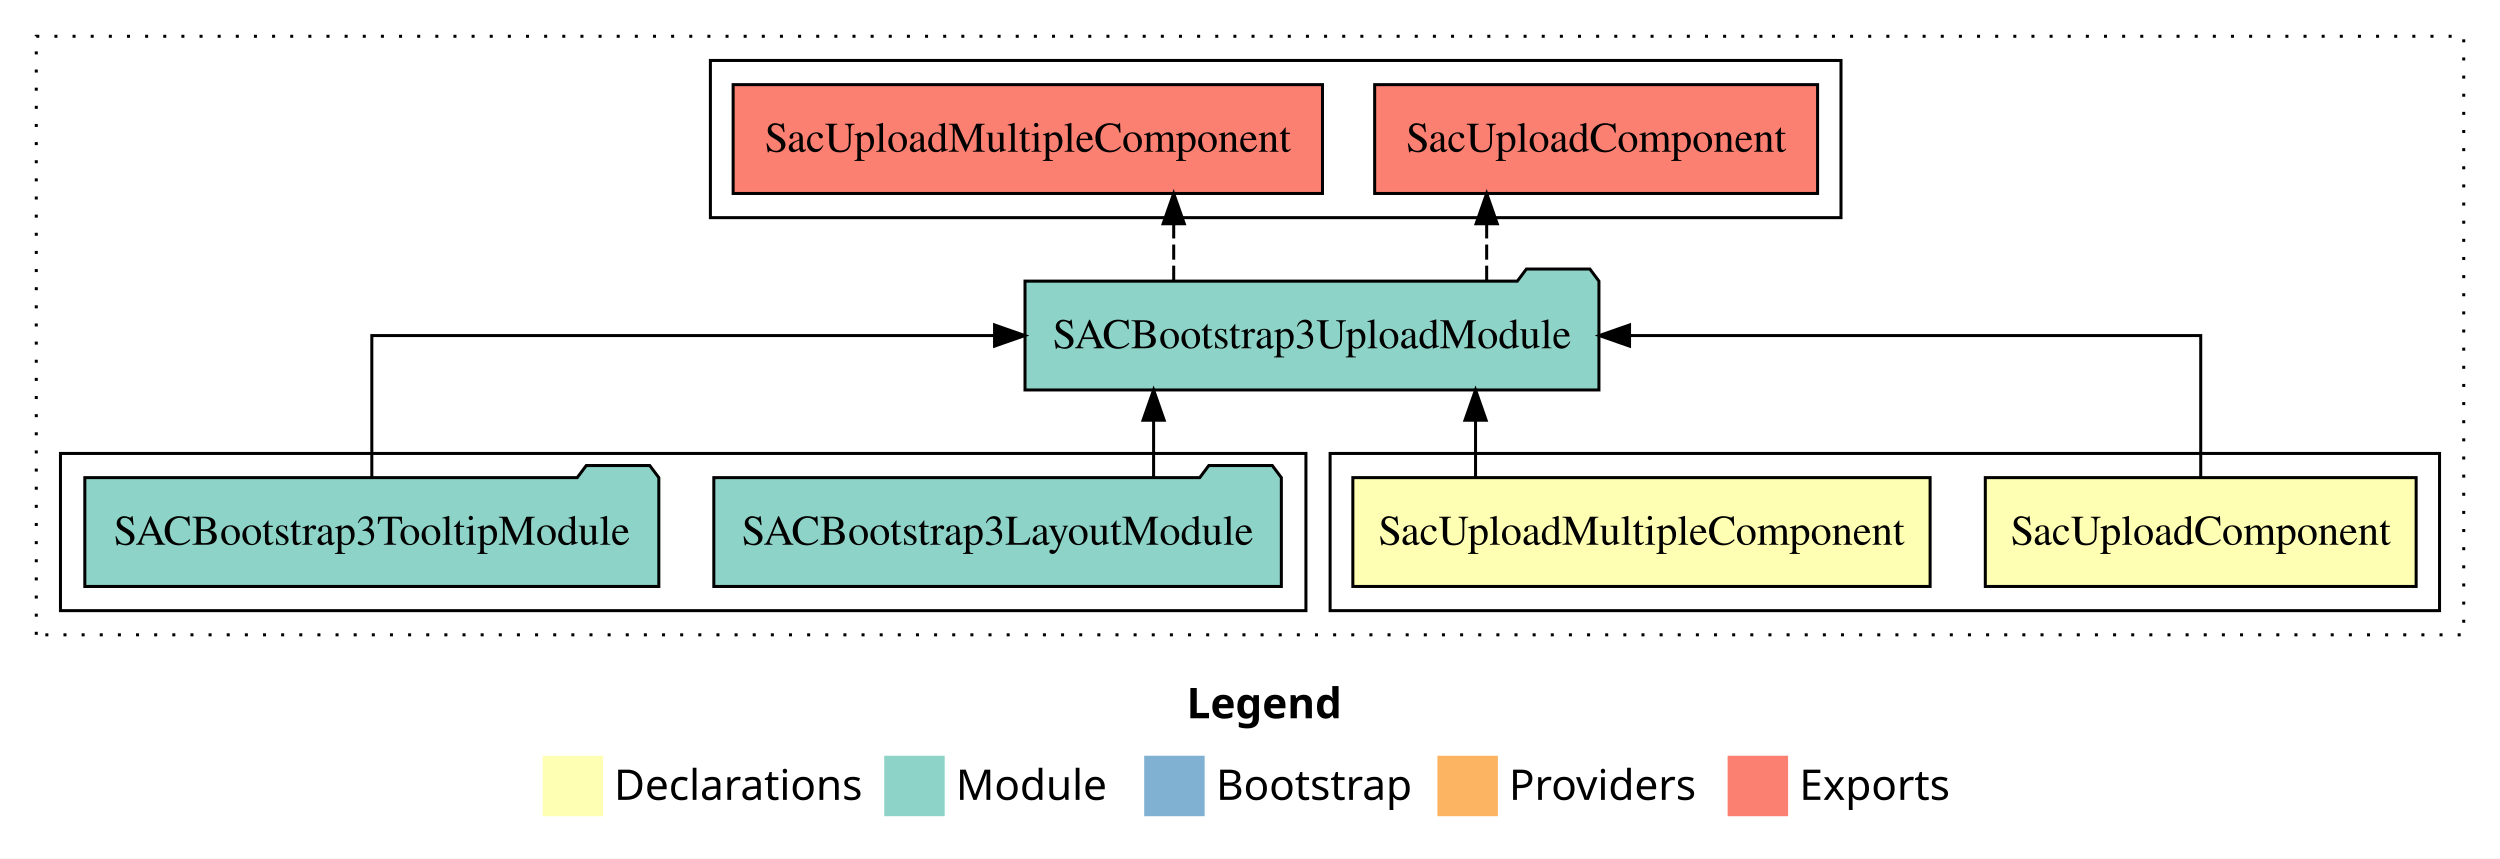
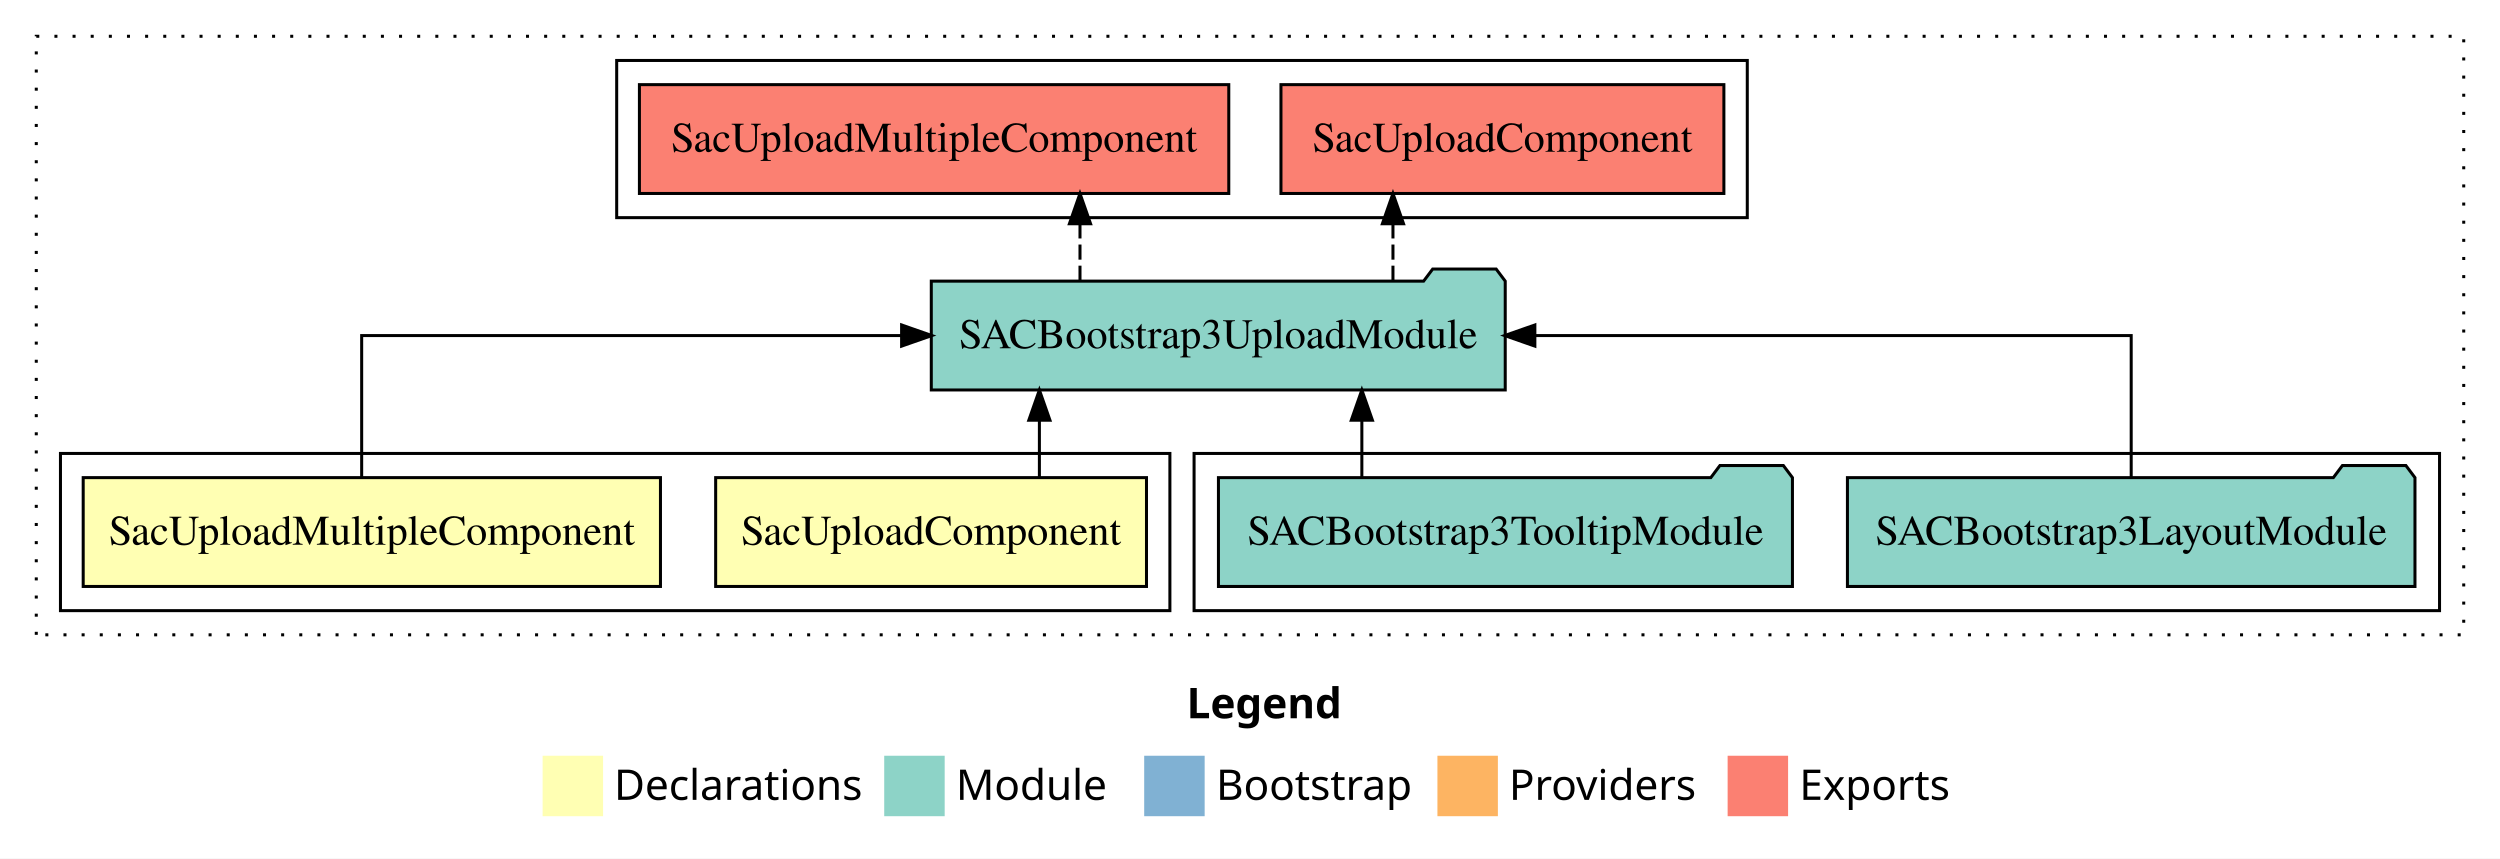
<svg xmlns="http://www.w3.org/2000/svg" width="827pt" height="284pt" viewBox="0.00 0.00 827.00 284.00">
  <g id="graph0" class="graph" transform="scale(1 1) rotate(0) translate(4 280)">
    <polygon fill="white" stroke="transparent" points="-4,4 -4,-280 823,-280 823,4 -4,4" />
    <text text-anchor="start" x="388.51" y="-42.4" font-family="Times-12" font-weight="bold" font-size="14.00">Legend</text>
    <polygon fill="#ffffb3" stroke="transparent" points="175.5,-10 175.5,-30 195.5,-30 195.5,-10 175.5,-10" />
    <text text-anchor="start" x="199.13" y="-15.4" font-family="Times-12" font-size="14.00">  Declarations</text>
    <polygon fill="#8dd3c7" stroke="transparent" points="288.5,-10 288.5,-30 308.5,-30 308.5,-10 288.5,-10" />
    <text text-anchor="start" x="312.23" y="-15.4" font-family="Times-12" font-size="14.00">  Module</text>
    <polygon fill="#80b1d3" stroke="transparent" points="374.5,-10 374.5,-30 394.5,-30 394.5,-10 374.5,-10" />
    <text text-anchor="start" x="398.28" y="-15.4" font-family="Times-12" font-size="14.00">  Bootstrap</text>
    <polygon fill="#fdb462" stroke="transparent" points="471.5,-10 471.5,-30 491.5,-30 491.5,-10 471.5,-10" />
    <text text-anchor="start" x="495.17" y="-15.4" font-family="Times-12" font-size="14.00">  Providers</text>
    <polygon fill="#fb8072" stroke="transparent" points="567.5,-10 567.5,-30 587.5,-30 587.5,-10 567.5,-10" />
    <text text-anchor="start" x="591.23" y="-15.4" font-family="Times-12" font-size="14.00">  Exports</text>
    <g id="clust1" class="cluster">
      <polygon fill="none" stroke="black" stroke-dasharray="1,5" points="8,-70 8,-268 811,-268 811,-70 8,-70" />
    </g>
-     <g id="clust2" class="cluster">
-       <polygon fill="none" stroke="black" points="436,-78 436,-130 803,-130 803,-78 436,-78" />
+     <g id="clust6" class="cluster">
+       <polygon fill="none" stroke="black" points="200,-208 200,-260 574,-260 574,-208 200,-208" />
    </g>
    <g id="clust5" class="cluster">
-       <polygon fill="none" stroke="black" points="16,-78 16,-130 428,-130 428,-78 16,-78" />
+       <polygon fill="none" stroke="black" points="391,-78 391,-130 803,-130 803,-78 391,-78" />
    </g>
-     <g id="clust6" class="cluster">
-       <polygon fill="none" stroke="black" points="231,-208 231,-260 605,-260 605,-208 231,-208" />
+     <g id="clust2" class="cluster">
+       <polygon fill="none" stroke="black" points="16,-78 16,-130 383,-130 383,-78 16,-78" />
    </g>
    <g id="node1" class="node">
-       <polygon fill="#ffffb3" stroke="black" points="795.26,-122 652.74,-122 652.74,-86 795.26,-86 795.26,-122" />
-       <text text-anchor="middle" x="724" y="-99.8" font-family="Times,serif" font-size="14.00">SacUploadComponent</text>
+       <polygon fill="#ffffb3" stroke="black" points="375.26,-122 232.74,-122 232.74,-86 375.26,-86 375.26,-122" />
+       <text text-anchor="middle" x="304" y="-99.8" font-family="Times,serif" font-size="14.00">SacUploadComponent</text>
    </g>
    <g id="node3" class="node">
-       <polygon fill="#8dd3c7" stroke="black" points="524.93,-187 521.93,-191 500.93,-191 497.93,-187 335.07,-187 335.07,-151 524.93,-151 524.93,-187" />
-       <text text-anchor="middle" x="430" y="-164.8" font-family="Times,serif" font-size="14.00">SACBootstrap3UploadModule</text>
+       <polygon fill="#8dd3c7" stroke="black" points="493.93,-187 490.93,-191 469.93,-191 466.93,-187 304.07,-187 304.07,-151 493.93,-151 493.93,-187" />
+       <text text-anchor="middle" x="399" y="-164.8" font-family="Times,serif" font-size="14.00">SACBootstrap3UploadModule</text>
    </g>
    <g id="edge1" class="edge">
-       <path fill="none" stroke="black" d="M724,-122.11C724,-141.34 724,-169 724,-169 724,-169 535.05,-169 535.05,-169" />
-       <polygon fill="black" stroke="black" points="535.05,-165.5 525.05,-169 535.05,-172.5 535.05,-165.5" />
+       <path fill="none" stroke="black" d="M339.83,-122.11C339.83,-122.11 339.83,-140.99 339.83,-140.99" />
+       <polygon fill="black" stroke="black" points="336.33,-140.99 339.83,-150.99 343.33,-140.99 336.33,-140.99" />
    </g>
    <g id="node2" class="node">
-       <polygon fill="#ffffb3" stroke="black" points="634.48,-122 443.52,-122 443.52,-86 634.48,-86 634.48,-122" />
-       <text text-anchor="middle" x="539" y="-99.8" font-family="Times,serif" font-size="14.00">SacUploadMultipleComponent</text>
+       <polygon fill="#ffffb3" stroke="black" points="214.48,-122 23.52,-122 23.52,-86 214.48,-86 214.48,-122" />
+       <text text-anchor="middle" x="119" y="-99.8" font-family="Times,serif" font-size="14.00">SacUploadMultipleComponent</text>
    </g>
    <g id="edge2" class="edge">
-       <path fill="none" stroke="black" d="M484.11,-122.11C484.11,-122.11 484.11,-140.99 484.11,-140.99" />
-       <polygon fill="black" stroke="black" points="480.61,-140.99 484.11,-150.99 487.61,-140.99 480.61,-140.99" />
+       <path fill="none" stroke="black" d="M115.64,-122.11C115.64,-141.34 115.64,-169 115.64,-169 115.64,-169 294.25,-169 294.25,-169" />
+       <polygon fill="black" stroke="black" points="294.25,-172.5 304.25,-169 294.25,-165.5 294.25,-172.5" />
    </g>
    <g id="node6" class="node">
-       <polygon fill="#fb8072" stroke="black" points="597.26,-252 450.74,-252 450.74,-216 597.26,-216 597.26,-252" />
-       <text text-anchor="middle" x="524" y="-229.8" font-family="Times,serif" font-size="14.00">SacUploadComponent </text>
+       <polygon fill="#fb8072" stroke="black" points="566.26,-252 419.74,-252 419.74,-216 566.26,-216 566.26,-252" />
+       <text text-anchor="middle" x="493" y="-229.8" font-family="Times,serif" font-size="14.00">SacUploadComponent </text>
    </g>
    <g id="edge5" class="edge">
-       <path fill="none" stroke="black" stroke-dasharray="5,2" d="M487.79,-187.11C487.79,-187.11 487.79,-205.99 487.79,-205.99" />
-       <polygon fill="black" stroke="black" points="484.29,-205.99 487.79,-215.99 491.29,-205.99 484.29,-205.99" />
+       <path fill="none" stroke="black" stroke-dasharray="5,2" d="M456.79,-187.11C456.79,-187.11 456.79,-205.99 456.79,-205.99" />
+       <polygon fill="black" stroke="black" points="453.29,-205.99 456.79,-215.99 460.29,-205.99 453.29,-205.99" />
    </g>
    <g id="node7" class="node">
-       <polygon fill="#fb8072" stroke="black" points="433.48,-252 238.52,-252 238.52,-216 433.48,-216 433.48,-252" />
-       <text text-anchor="middle" x="336" y="-229.8" font-family="Times,serif" font-size="14.00">SacUploadMultipleComponent </text>
+       <polygon fill="#fb8072" stroke="black" points="402.48,-252 207.52,-252 207.52,-216 402.48,-216 402.48,-252" />
+       <text text-anchor="middle" x="305" y="-229.8" font-family="Times,serif" font-size="14.00">SacUploadMultipleComponent </text>
    </g>
    <g id="edge6" class="edge">
-       <path fill="none" stroke="black" stroke-dasharray="5,2" d="M384.26,-187.11C384.26,-187.11 384.26,-205.99 384.26,-205.99" />
-       <polygon fill="black" stroke="black" points="380.76,-205.99 384.26,-215.99 387.76,-205.99 380.76,-205.99" />
+       <path fill="none" stroke="black" stroke-dasharray="5,2" d="M353.26,-187.11C353.26,-187.11 353.26,-205.99 353.26,-205.99" />
+       <polygon fill="black" stroke="black" points="349.76,-205.99 353.26,-215.99 356.76,-205.99 349.76,-205.99" />
    </g>
    <g id="node4" class="node">
-       <polygon fill="#8dd3c7" stroke="black" points="419.87,-122 416.87,-126 395.87,-126 392.87,-122 232.13,-122 232.13,-86 419.87,-86 419.87,-122" />
-       <text text-anchor="middle" x="326" y="-99.8" font-family="Times,serif" font-size="14.00">SACBootstrap3LayoutModule</text>
+       <polygon fill="#8dd3c7" stroke="black" points="794.87,-122 791.87,-126 770.87,-126 767.87,-122 607.13,-122 607.13,-86 794.87,-86 794.87,-122" />
+       <text text-anchor="middle" x="701" y="-99.8" font-family="Times,serif" font-size="14.00">SACBootstrap3LayoutModule</text>
    </g>
    <g id="edge3" class="edge">
-       <path fill="none" stroke="black" d="M377.61,-122.11C377.61,-122.11 377.61,-140.99 377.61,-140.99" />
-       <polygon fill="black" stroke="black" points="374.11,-140.99 377.61,-150.99 381.11,-140.99 374.11,-140.99" />
+       <path fill="none" stroke="black" d="M701,-122.11C701,-141.34 701,-169 701,-169 701,-169 503.73,-169 503.73,-169" />
+       <polygon fill="black" stroke="black" points="503.73,-165.5 493.73,-169 503.73,-172.5 503.73,-165.5" />
    </g>
    <g id="node5" class="node">
-       <polygon fill="#8dd3c7" stroke="black" points="213.94,-122 210.94,-126 189.94,-126 186.94,-122 24.06,-122 24.06,-86 213.94,-86 213.94,-122" />
-       <text text-anchor="middle" x="119" y="-99.8" font-family="Times,serif" font-size="14.00">SACBootstrap3TooltipModule</text>
+       <polygon fill="#8dd3c7" stroke="black" points="588.94,-122 585.94,-126 564.94,-126 561.94,-122 399.06,-122 399.06,-86 588.94,-86 588.94,-122" />
+       <text text-anchor="middle" x="494" y="-99.8" font-family="Times,serif" font-size="14.00">SACBootstrap3TooltipModule</text>
    </g>
    <g id="edge4" class="edge">
-       <path fill="none" stroke="black" d="M119,-122.11C119,-141.34 119,-169 119,-169 119,-169 325,-169 325,-169" />
-       <polygon fill="black" stroke="black" points="325,-172.5 335,-169 325,-165.5 325,-172.5" />
+       <path fill="none" stroke="black" d="M446.5,-122.11C446.5,-122.11 446.5,-140.99 446.5,-140.99" />
+       <polygon fill="black" stroke="black" points="443,-140.99 446.5,-150.99 450,-140.99 443,-140.99" />
    </g>
  </g>
</svg>
